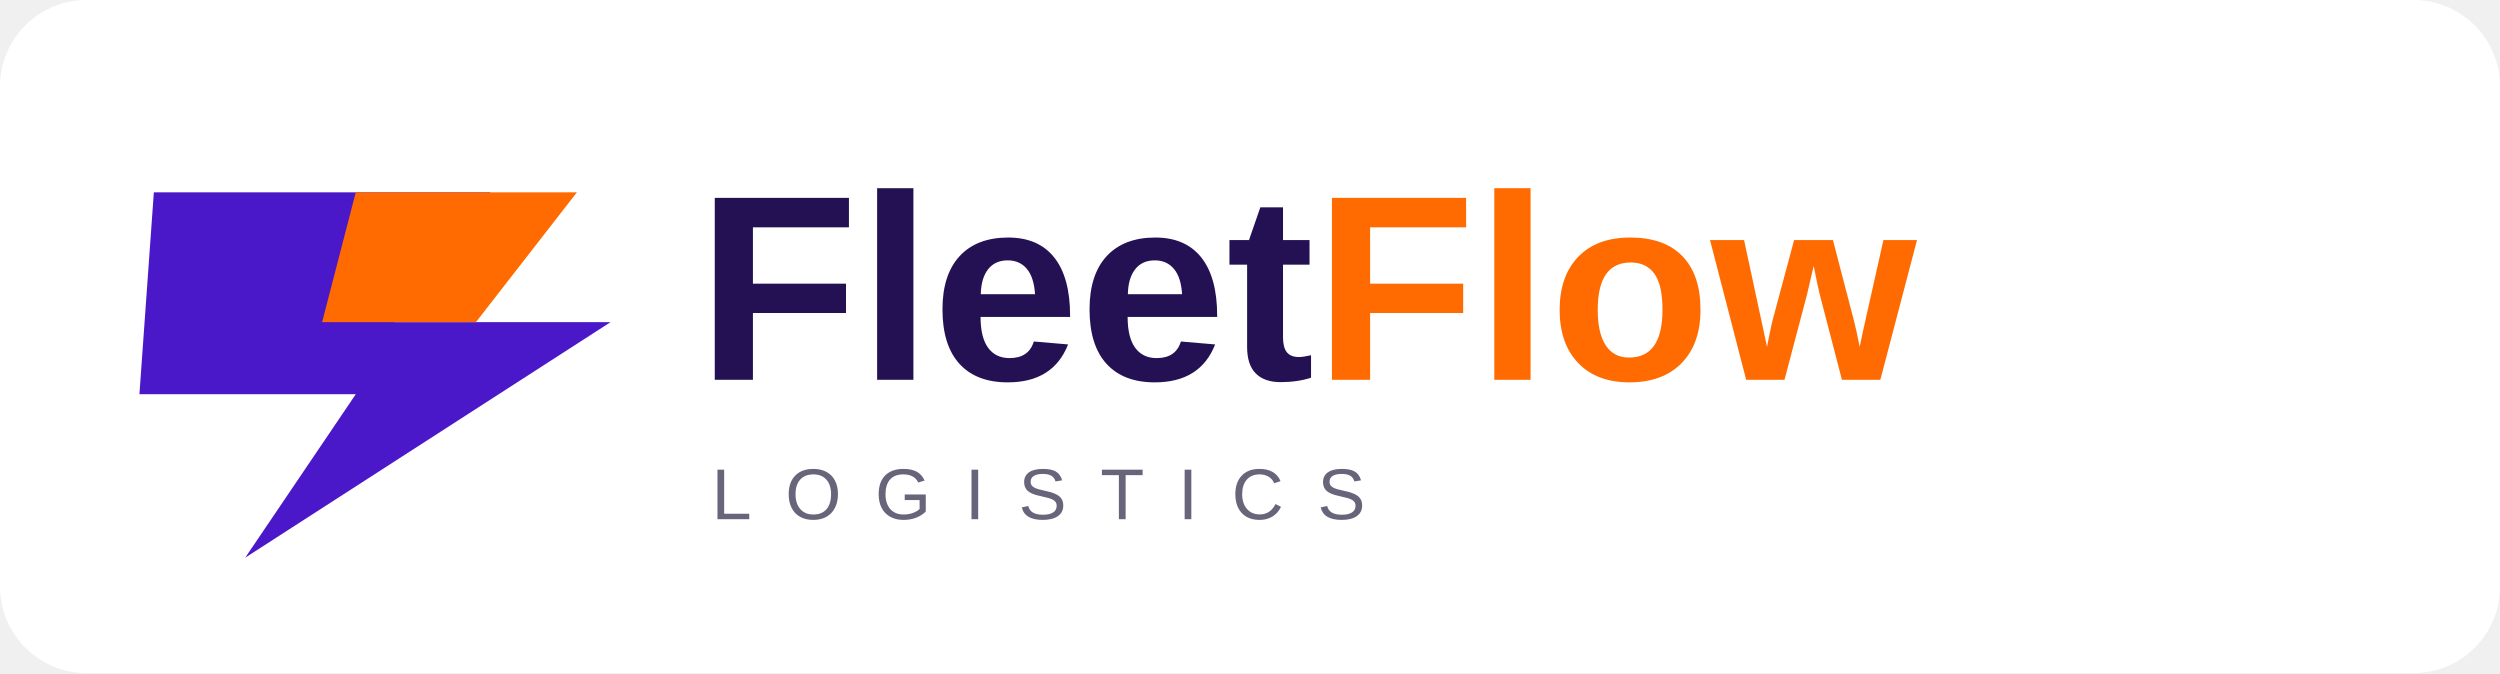
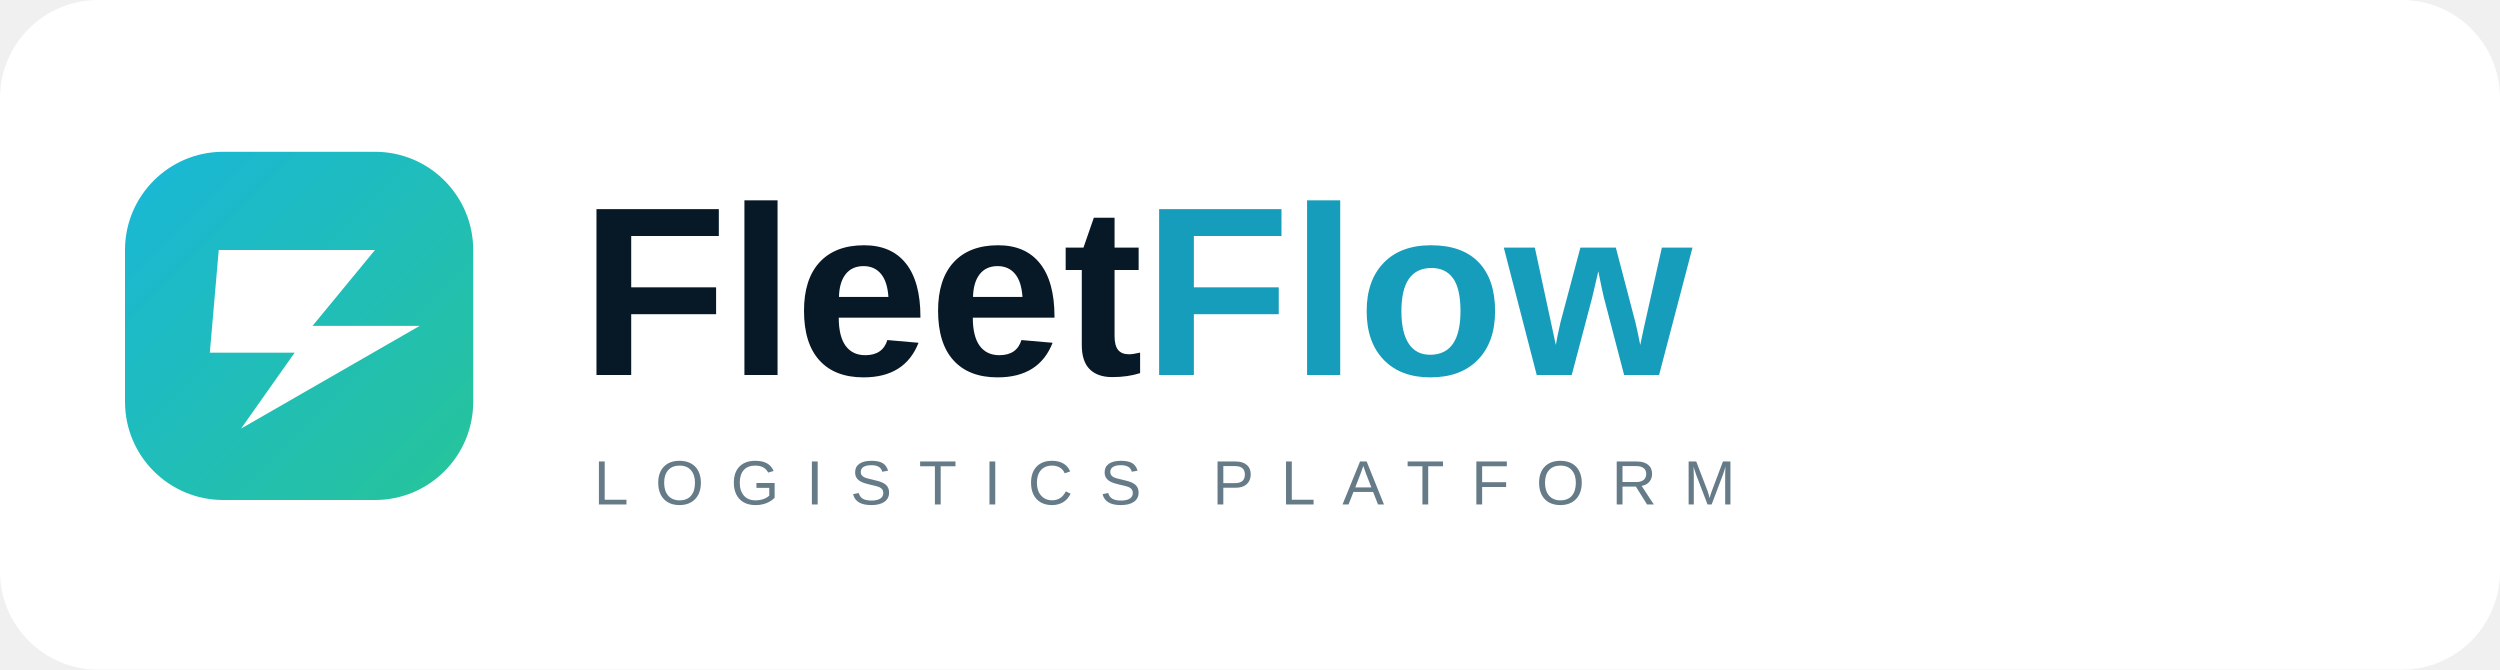
- <svg xmlns="http://www.w3.org/2000/svg" viewBox="0 0 520 140">
-   <rect width="520" height="140" rx="18" fill="#fff" />
-   <path d="M32 40h70L82 67h45l-76 49 23-34H29z" fill="#4b18c9" />
-   <path d="M74 40h46L99 67H67z" fill="#ff6b00" />
-   <text x="145" y="79" font-family="Arial, sans-serif" font-size="55" font-weight="800" fill="#241153">Fleet<tspan fill="#ff6b00">Flow</tspan>
+ <svg xmlns="http://www.w3.org/2000/svg" viewBox="0 0 560 150">
+   <rect width="560" height="150" rx="22" fill="#fff" />
+   <defs>
+     <linearGradient id="g" x1="0" y1="0" x2="1" y2="1">
+       <stop stop-color="#19b7d8" />
+       <stop offset="1" stop-color="#27c499" />
+     </linearGradient>
+   </defs>
+   <rect x="28" y="34" width="78" height="78" rx="22" fill="url(#g)" />
+   <path d="M49 56h35L70 73h24L54 96l12-17H47z" fill="#fff" />
+   <text x="130" y="84" font-family="Arial,sans-serif" font-size="54" font-weight="800" fill="#071827">Fleet<tspan fill="#159dbb">Flow</tspan>
  </text>
-   <text x="148" y="108" font-family="Arial, sans-serif" font-size="15" letter-spacing="7" fill="#68647a">LOGISTICS</text>
+   <text x="133" y="113" font-family="Arial,sans-serif" font-size="14" letter-spacing="6" fill="#667b88">LOGISTICS PLATFORM</text>
</svg>
